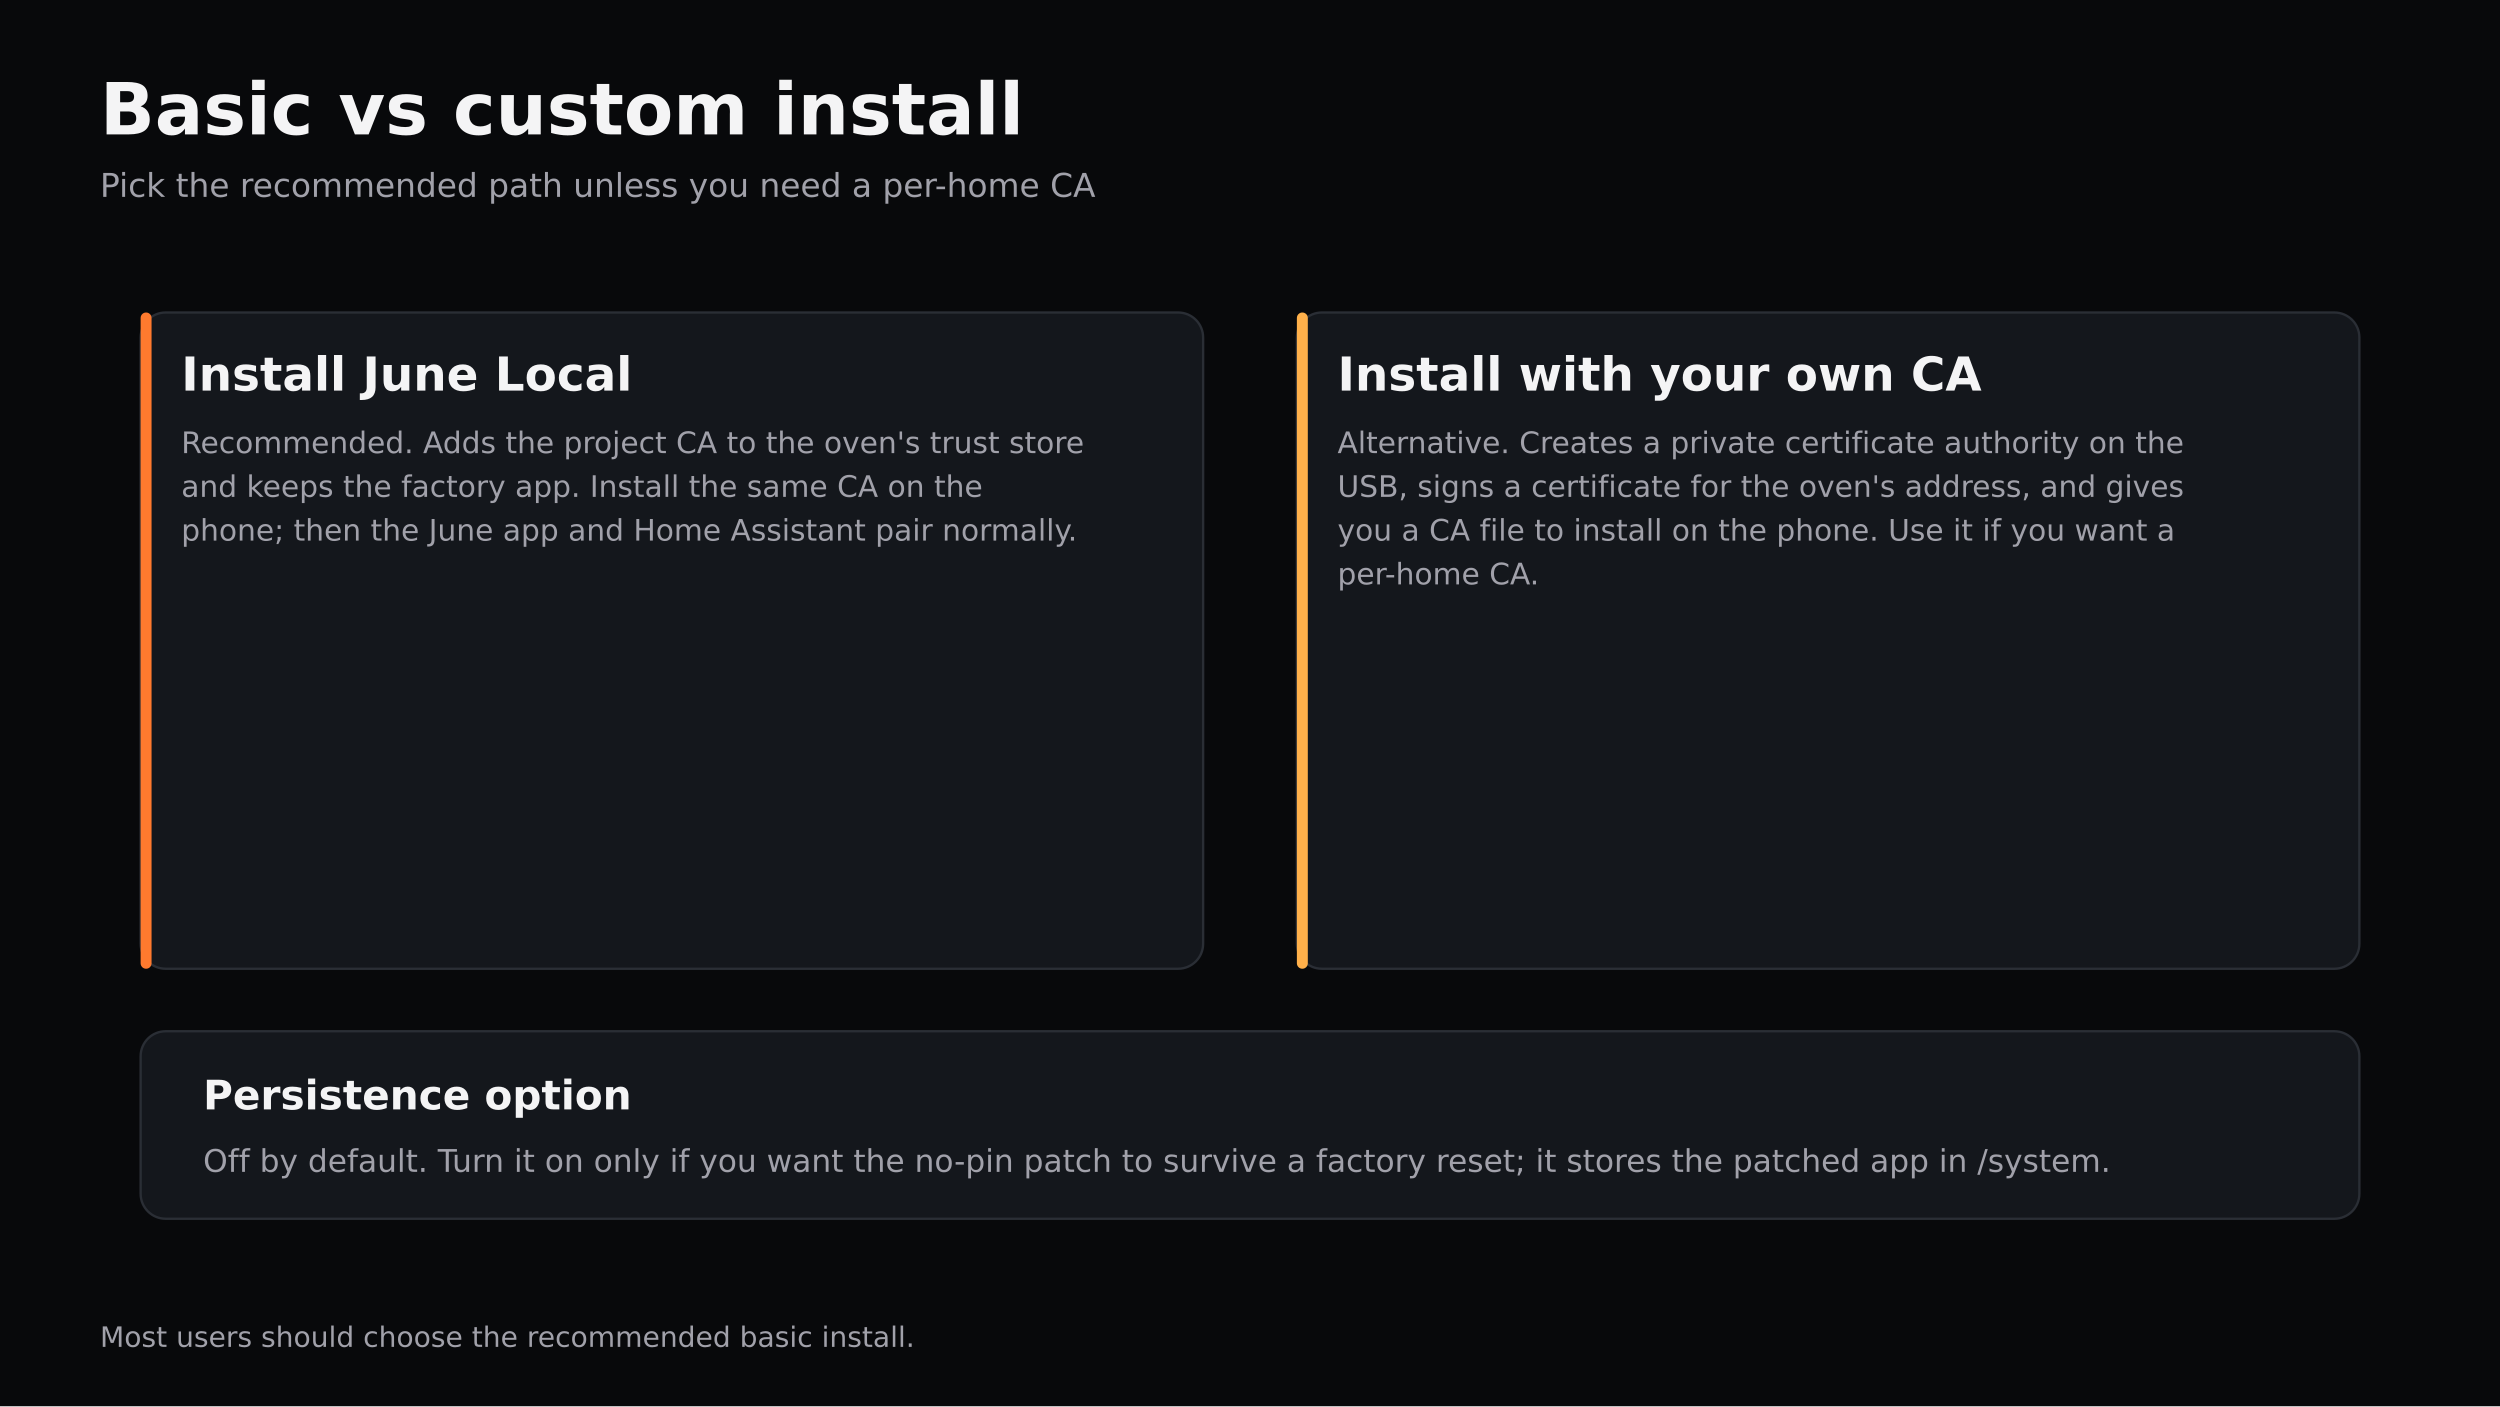
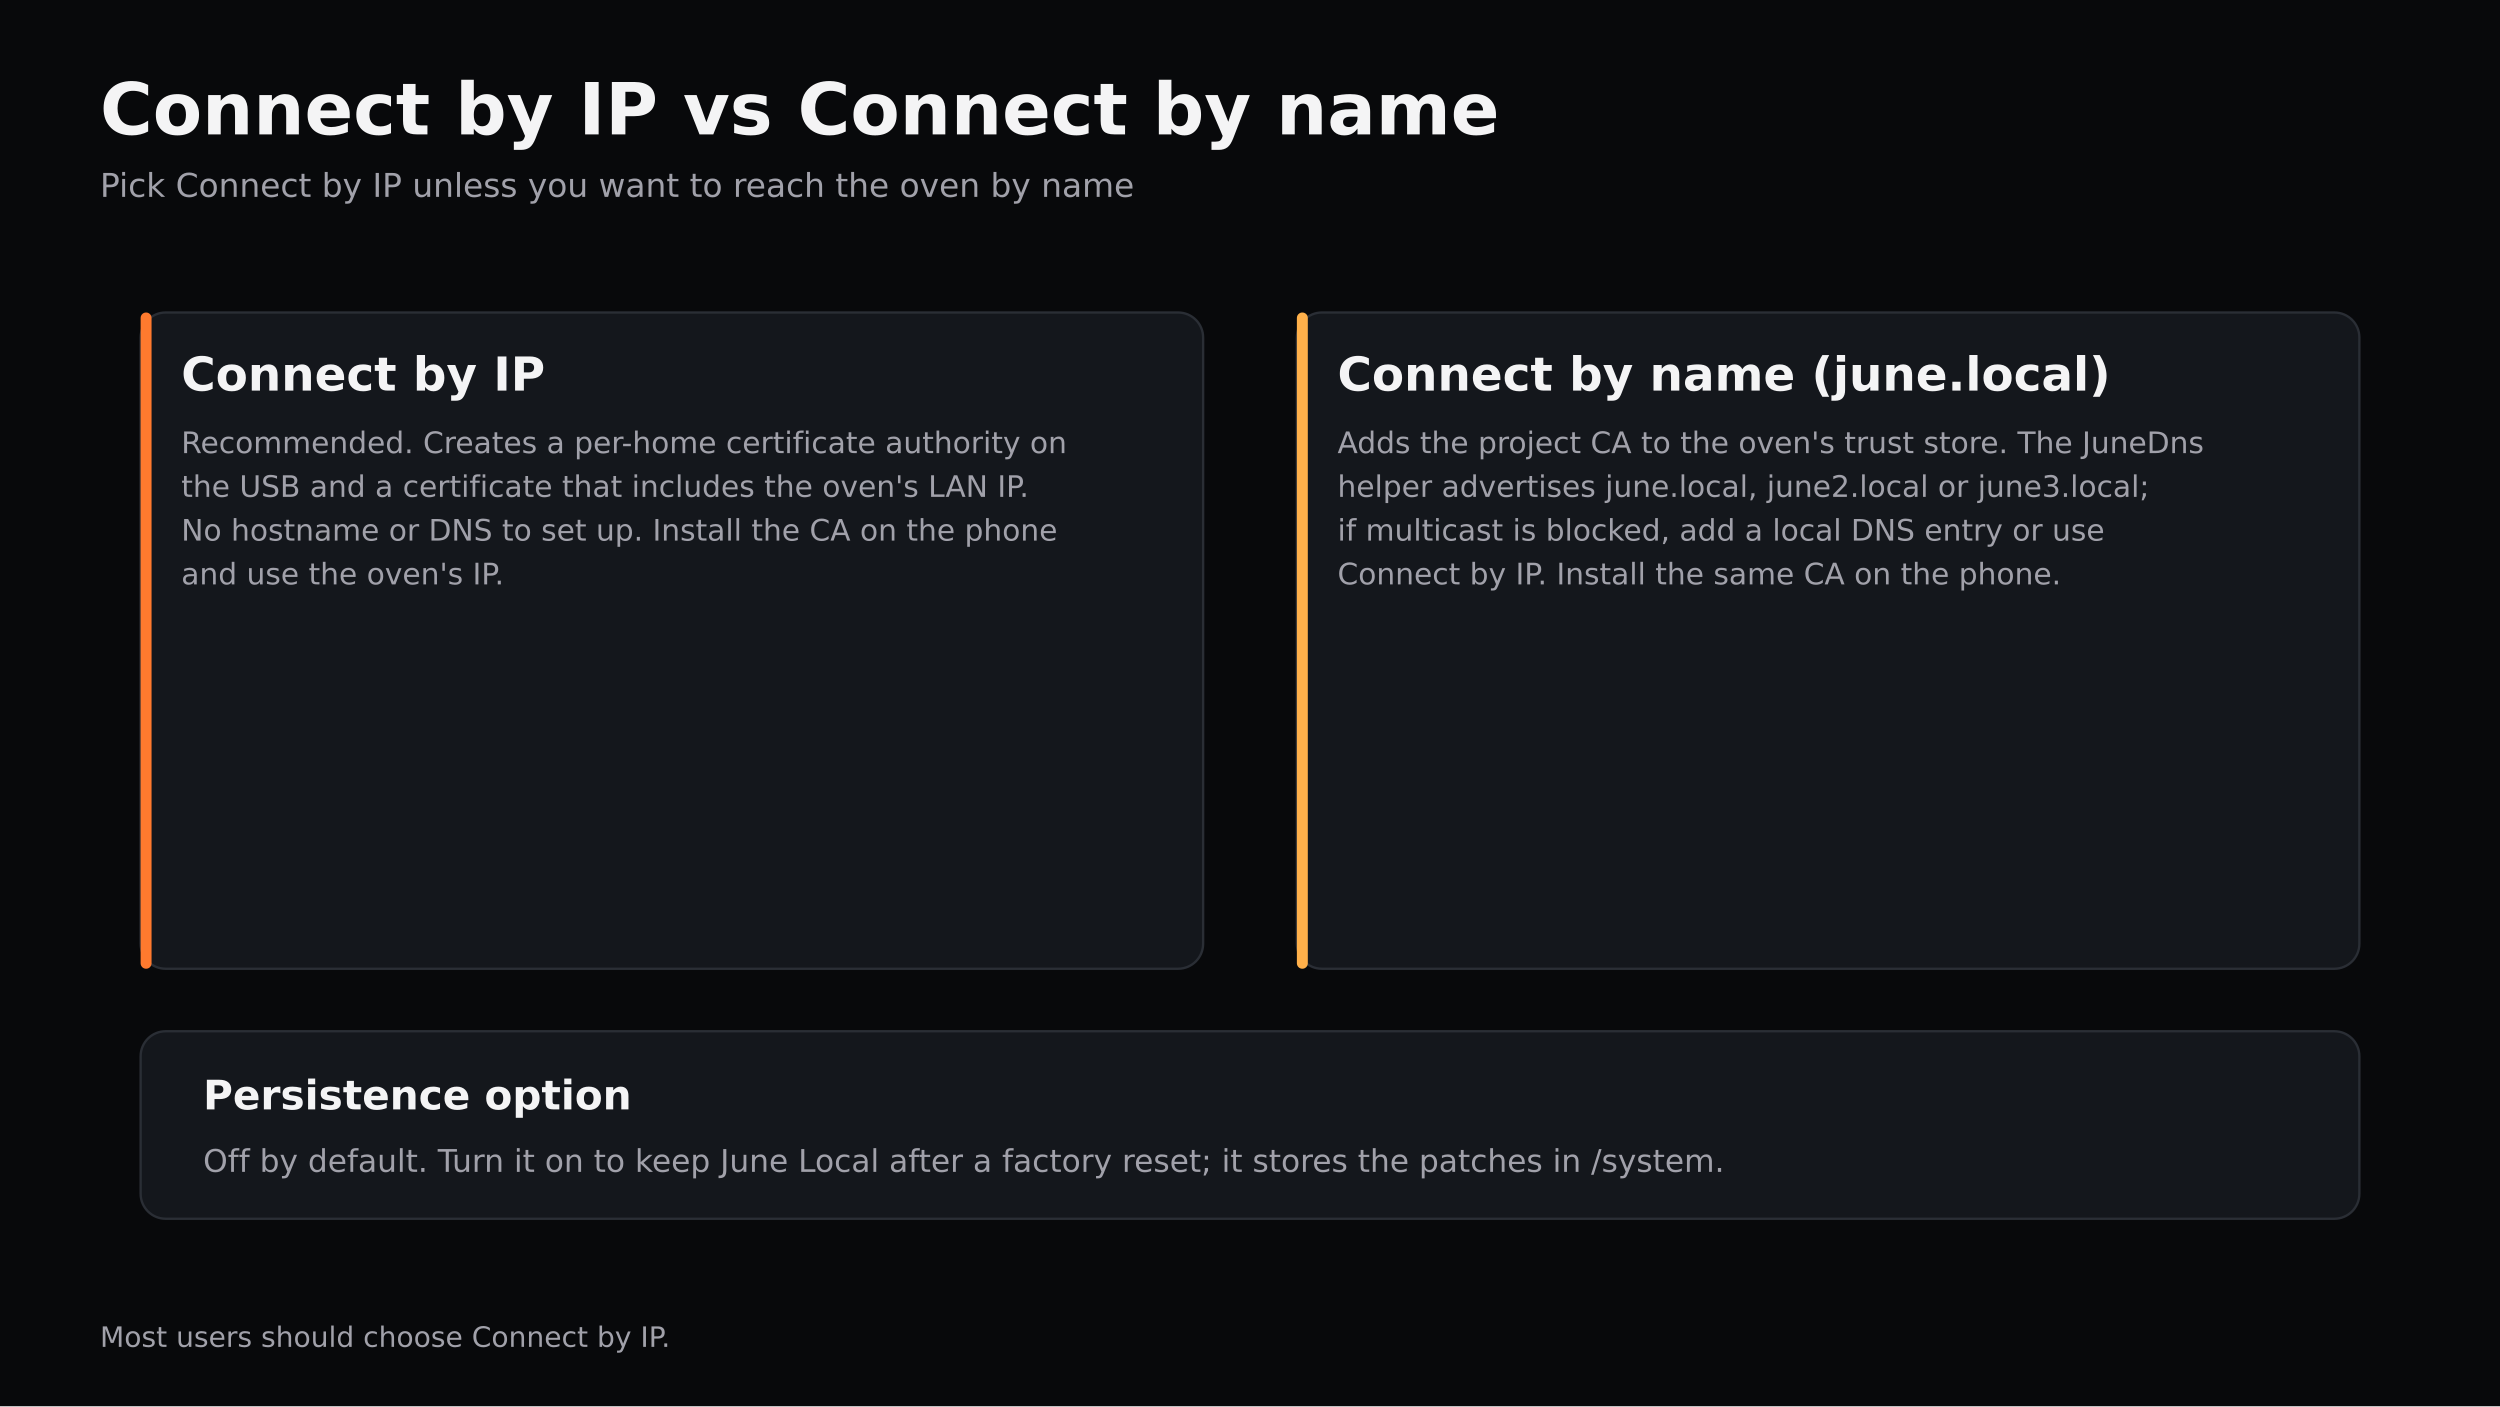
<svg xmlns="http://www.w3.org/2000/svg" viewBox="0 0 1600 900" width="1600" height="900">
  <rect width="1600" height="900" fill="#08090b" />
-   <text x="64" y="86" font-family="DejaVu Sans, sans-serif" font-size="46" font-weight="700" fill="#f4f4f5" text-anchor="start">Basic vs custom install</text>
-   <text x="64" y="126" font-family="DejaVu Sans, sans-serif" font-size="21" font-weight="400" fill="#a1a1aa" text-anchor="start">Pick the recommended path unless you need a per-home CA</text>
+   <text x="64" y="86" font-family="DejaVu Sans, sans-serif" font-size="46" font-weight="700" fill="#f4f4f5" text-anchor="start">Connect by IP vs Connect by name</text>
+   <text x="64" y="126" font-family="DejaVu Sans, sans-serif" font-size="21" font-weight="400" fill="#a1a1aa" text-anchor="start">Pick Connect by IP unless you want to reach the oven by name</text>
  <rect x="90" y="200" width="680" height="420" rx="16" fill="#14171c" stroke="#2a2e35" stroke-width="1.5" />
  <rect x="90" y="200" width="7" height="420" rx="3.5" fill="#ff7a2e" />
-   <text x="116" y="250.0" font-family="DejaVu Sans, sans-serif" font-size="30" font-weight="700" fill="#f4f4f5" text-anchor="start">Install June Local</text>
-   <text x="116" y="290.0" font-family="DejaVu Sans, sans-serif" font-size="19" font-weight="400" fill="#a1a1aa" text-anchor="start">Recommended. Adds the project CA to the oven's trust store</text>
-   <text x="116" y="318.0" font-family="DejaVu Sans, sans-serif" font-size="19" font-weight="400" fill="#a1a1aa" text-anchor="start">and keeps the factory app. Install the same CA on the</text>
-   <text x="116" y="346.0" font-family="DejaVu Sans, sans-serif" font-size="19" font-weight="400" fill="#a1a1aa" text-anchor="start">phone; then the June app and Home Assistant pair normally.</text>
+   <text x="116" y="250.0" font-family="DejaVu Sans, sans-serif" font-size="30" font-weight="700" fill="#f4f4f5" text-anchor="start">Connect by IP</text>
+   <text x="116" y="290.0" font-family="DejaVu Sans, sans-serif" font-size="19" font-weight="400" fill="#a1a1aa" text-anchor="start">Recommended. Creates a per-home certificate authority on</text>
+   <text x="116" y="318.0" font-family="DejaVu Sans, sans-serif" font-size="19" font-weight="400" fill="#a1a1aa" text-anchor="start">the USB and a certificate that includes the oven's LAN IP.</text>
+   <text x="116" y="346.0" font-family="DejaVu Sans, sans-serif" font-size="19" font-weight="400" fill="#a1a1aa" text-anchor="start">No hostname or DNS to set up. Install the CA on the phone</text>
+   <text x="116" y="374.0" font-family="DejaVu Sans, sans-serif" font-size="19" font-weight="400" fill="#a1a1aa" text-anchor="start">and use the oven's IP.</text>
  <rect x="830" y="200" width="680" height="420" rx="16" fill="#14171c" stroke="#2a2e35" stroke-width="1.5" />
  <rect x="830" y="200" width="7" height="420" rx="3.5" fill="#ffb04a" />
-   <text x="856" y="250.0" font-family="DejaVu Sans, sans-serif" font-size="30" font-weight="700" fill="#f4f4f5" text-anchor="start">Install with your own CA</text>
-   <text x="856" y="290.0" font-family="DejaVu Sans, sans-serif" font-size="19" font-weight="400" fill="#a1a1aa" text-anchor="start">Alternative. Creates a private certificate authority on the</text>
-   <text x="856" y="318.0" font-family="DejaVu Sans, sans-serif" font-size="19" font-weight="400" fill="#a1a1aa" text-anchor="start">USB, signs a certificate for the oven's address, and gives</text>
-   <text x="856" y="346.0" font-family="DejaVu Sans, sans-serif" font-size="19" font-weight="400" fill="#a1a1aa" text-anchor="start">you a CA file to install on the phone. Use it if you want a</text>
-   <text x="856" y="374.0" font-family="DejaVu Sans, sans-serif" font-size="19" font-weight="400" fill="#a1a1aa" text-anchor="start">per-home CA.</text>
+   <text x="856" y="250.0" font-family="DejaVu Sans, sans-serif" font-size="30" font-weight="700" fill="#f4f4f5" text-anchor="start">Connect by name (june.local)</text>
+   <text x="856" y="290.0" font-family="DejaVu Sans, sans-serif" font-size="19" font-weight="400" fill="#a1a1aa" text-anchor="start">Adds the project CA to the oven's trust store. The JuneDns</text>
+   <text x="856" y="318.0" font-family="DejaVu Sans, sans-serif" font-size="19" font-weight="400" fill="#a1a1aa" text-anchor="start">helper advertises june.local, june2.local or june3.local;</text>
+   <text x="856" y="346.0" font-family="DejaVu Sans, sans-serif" font-size="19" font-weight="400" fill="#a1a1aa" text-anchor="start">if multicast is blocked, add a local DNS entry or use</text>
+   <text x="856" y="374.0" font-family="DejaVu Sans, sans-serif" font-size="19" font-weight="400" fill="#a1a1aa" text-anchor="start">Connect by IP. Install the same CA on the phone.</text>
  <rect x="90" y="660" width="1420" height="120" rx="16" fill="#14171c" stroke="#2a2e35" stroke-width="1.5" />
  <text x="130" y="710" font-family="DejaVu Sans, sans-serif" font-size="26" font-weight="700" fill="#f4f4f5" text-anchor="start">Persistence option</text>
-   <text x="130" y="750" font-family="DejaVu Sans, sans-serif" font-size="20" font-weight="400" fill="#a1a1aa" text-anchor="start">Off by default. Turn it on only if you want the no-pin patch to survive a factory reset; it stores the patched app in /system.</text>
-   <text x="64" y="862" font-family="DejaVu Sans, sans-serif" font-size="18" font-weight="400" fill="#a1a1aa" text-anchor="start">Most users should choose the recommended basic install.</text>
+   <text x="130" y="750" font-family="DejaVu Sans, sans-serif" font-size="20" font-weight="400" fill="#a1a1aa" text-anchor="start">Off by default. Turn it on to keep June Local after a factory reset; it stores the patches in /system.</text>
+   <text x="64" y="862" font-family="DejaVu Sans, sans-serif" font-size="18" font-weight="400" fill="#a1a1aa" text-anchor="start">Most users should choose Connect by IP.</text>
</svg>
